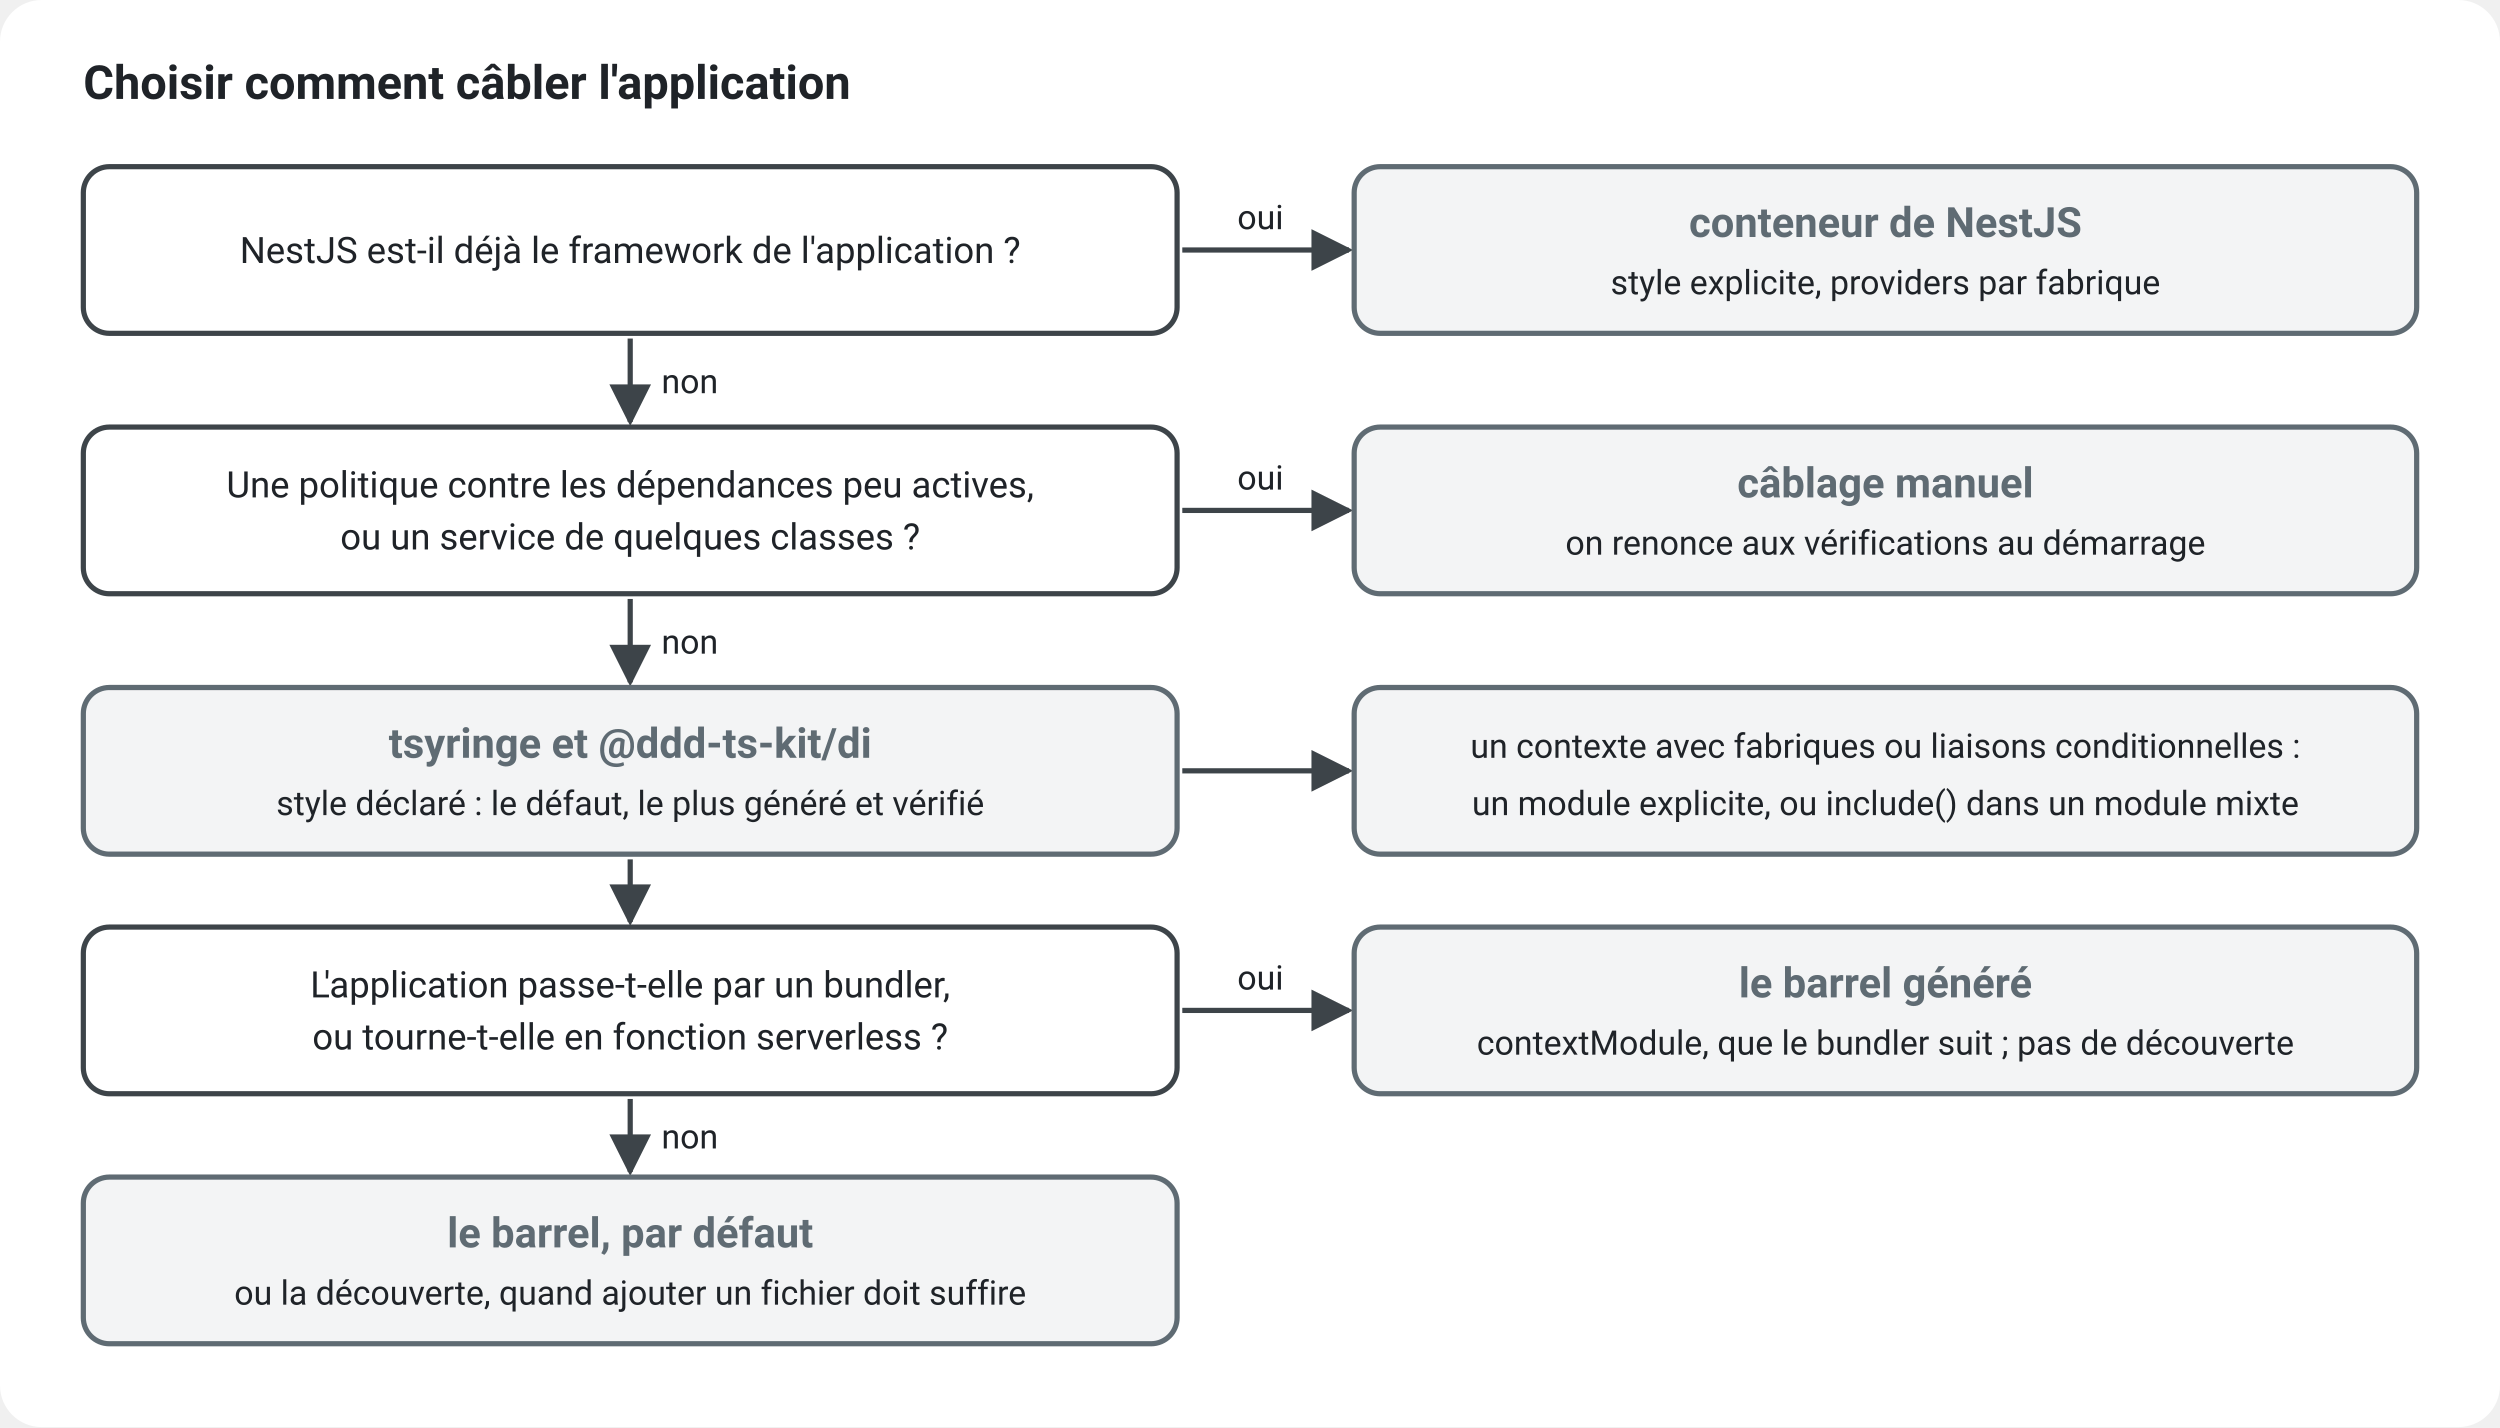
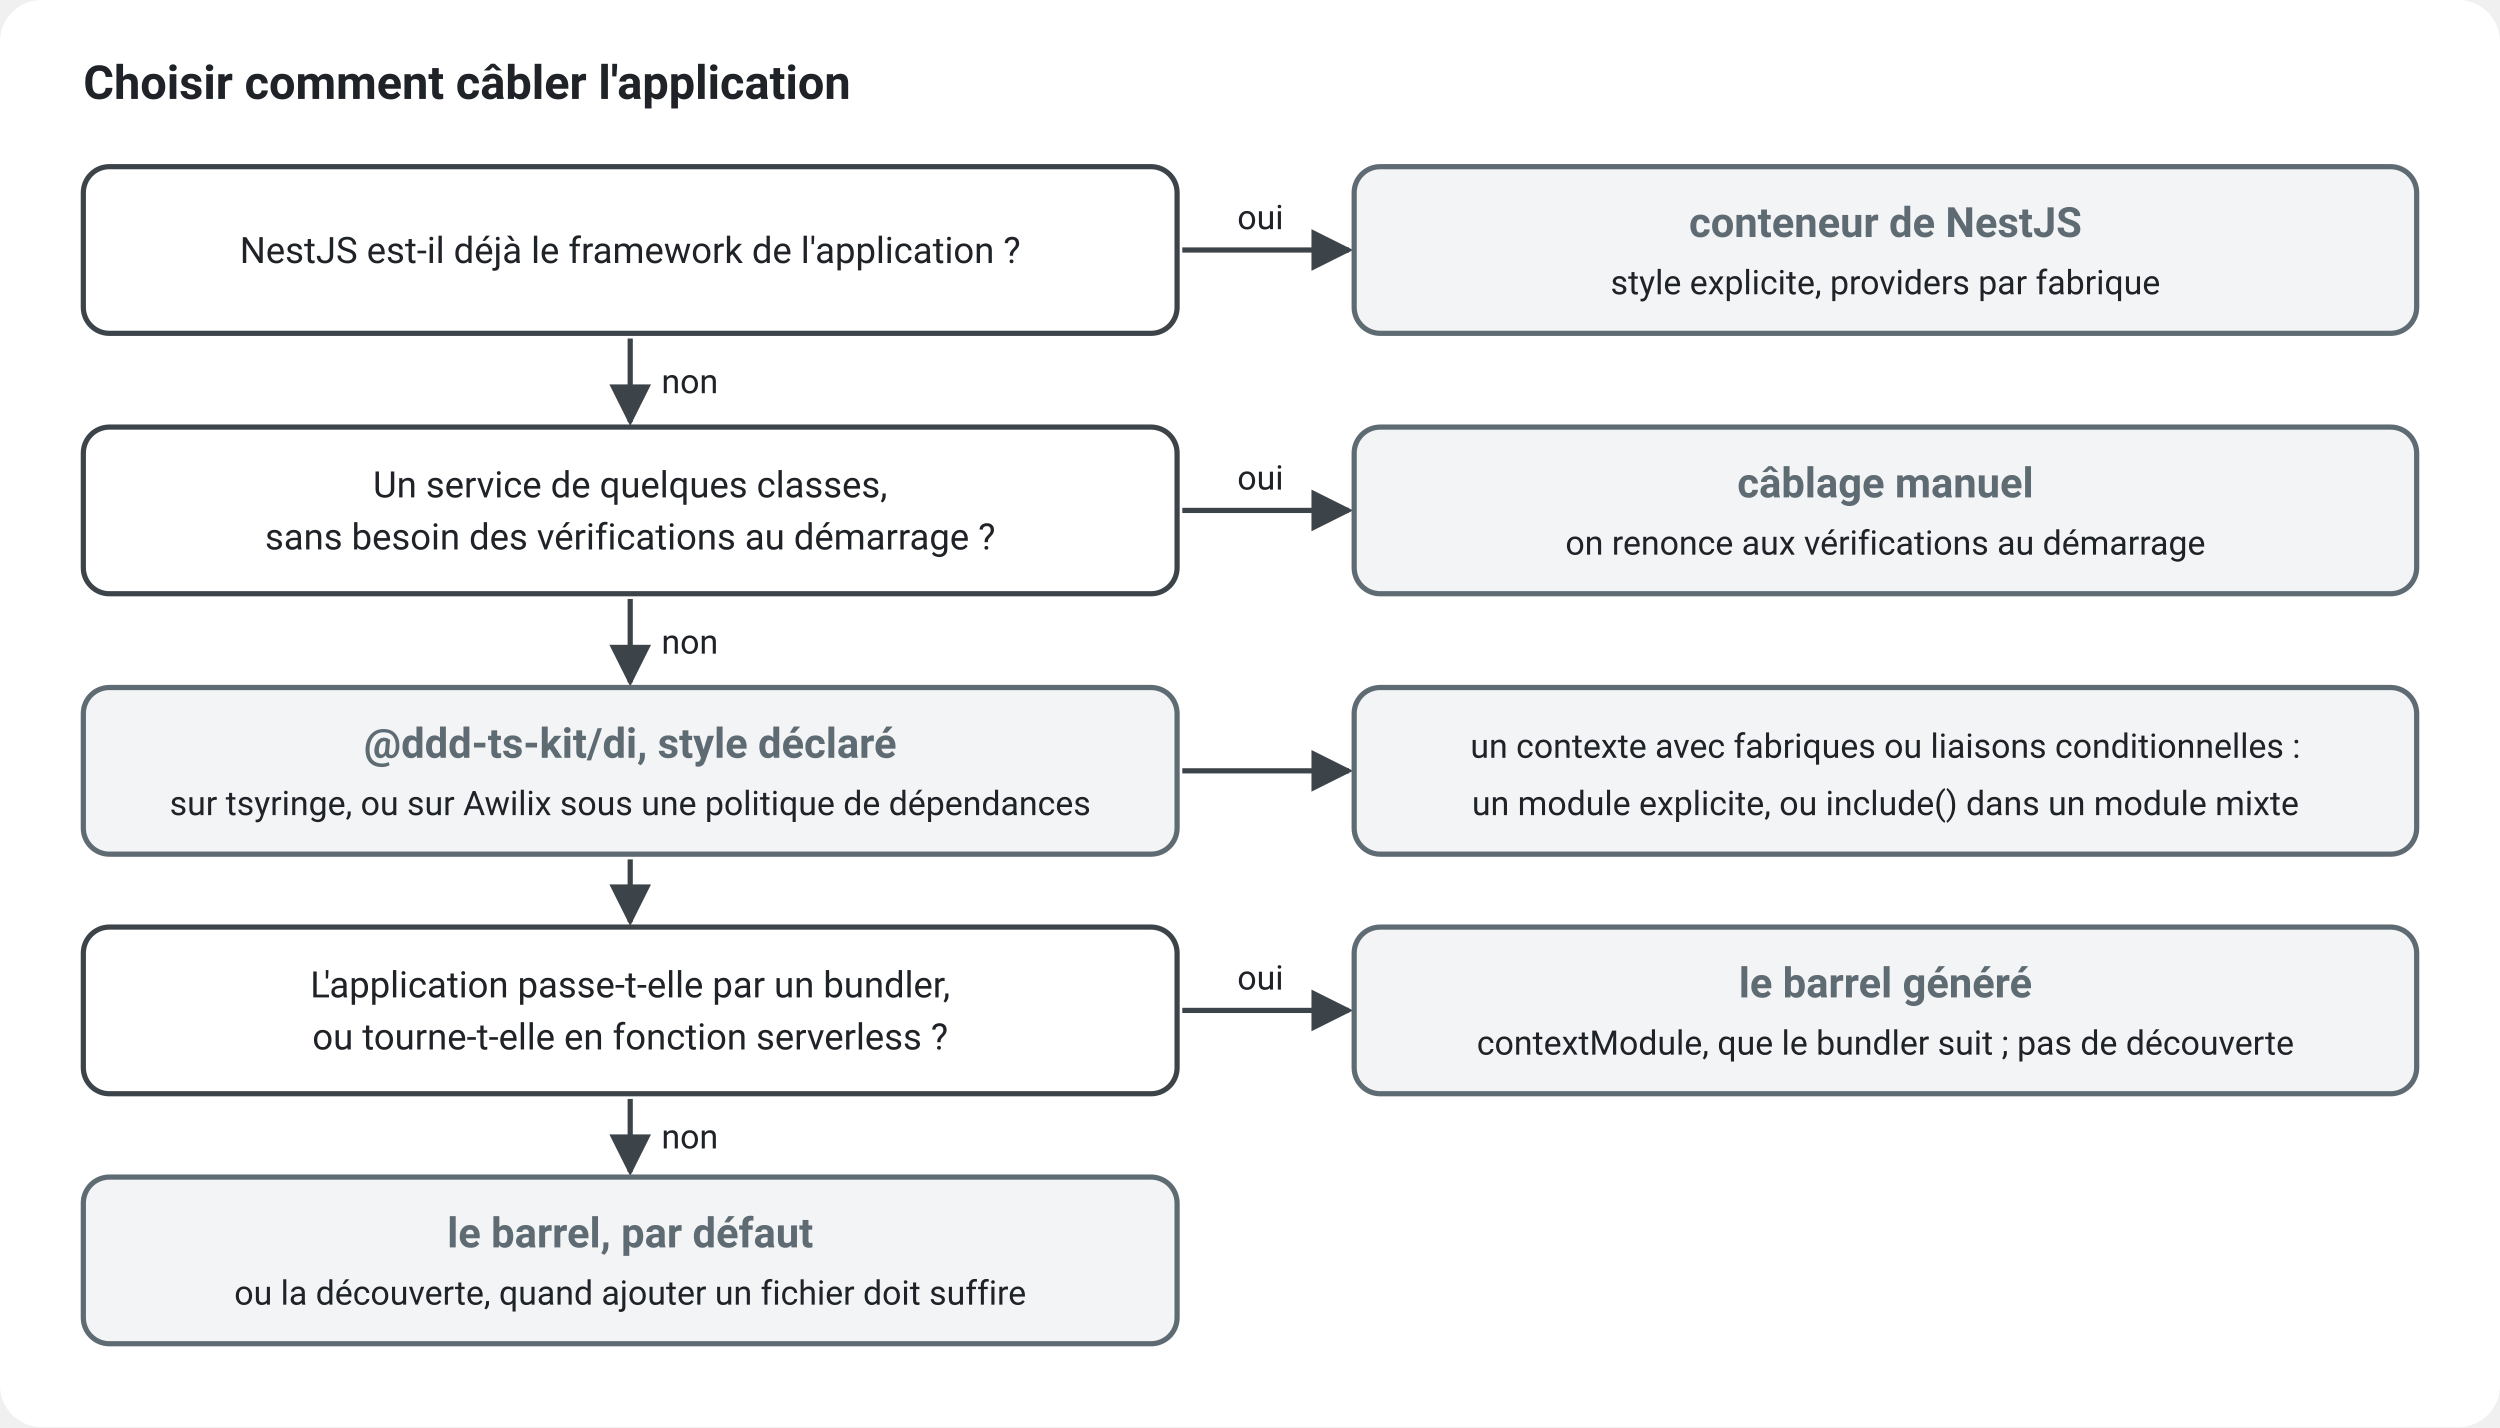
<svg xmlns="http://www.w3.org/2000/svg" viewBox="0 0 960 548" width="960" height="548" role="img" aria-labelledby="title desc" font-family="system-ui, -apple-system, 'Segoe UI', Roboto, sans-serif">
  <defs>
    <marker id="arrow" viewBox="0 0 10 10" refX="9" refY="5" markerWidth="8" markerHeight="8" orient="auto-start-reverse">
      <path d="M0,0 L10,5 L0,10 z" fill="#3d4449" />
    </marker>
  </defs>
  <rect width="960" height="548" rx="16" fill="#ffffff" />
  <text x="32" y="38" font-size="18" font-weight="600" fill="#1f2328">Choisir comment câbler l'application</text>
  <rect x="32" y="64" width="420" height="64" rx="10" fill="#ffffff" stroke="#3d4449" stroke-width="2" />
  <text x="242" y="101" font-size="14" fill="#1f2328" text-anchor="middle">NestJS est-il déjà le framework de l'application ?</text>
  <line x1="454" y1="96" x2="518" y2="96" stroke="#3d4449" stroke-width="2" marker-end="url(#arrow)" />
  <text x="484" y="88" font-size="13" fill="#1f2328" text-anchor="middle">oui</text>
  <rect x="520" y="64" width="408" height="64" rx="10" fill="#f3f4f5" stroke="#5f6b73" stroke-width="2" />
  <text x="724" y="91" font-size="16" font-weight="700" fill="#5f6b73" text-anchor="middle">conteneur de NestJS</text>
  <text x="724" y="113" font-size="13" fill="#1f2328" text-anchor="middle">style explicite, providers par fabrique</text>
  <line x1="242" y1="130" x2="242" y2="162" stroke="#3d4449" stroke-width="2" marker-end="url(#arrow)" />
  <text x="254" y="151" font-size="13" fill="#1f2328">non</text>
  <rect x="32" y="164" width="420" height="64" rx="10" fill="#ffffff" stroke="#3d4449" stroke-width="2" />
-   <text x="242" y="191" font-size="14" fill="#1f2328" text-anchor="middle">Une politique contre les dépendances peu actives,</text>
-   <text x="242" y="211" font-size="14" fill="#1f2328" text-anchor="middle">ou un service de quelques classes ?</text>
+   <text x="242" y="191" font-size="14" fill="#1f2328" text-anchor="middle">Un service de quelques classes,</text>
+   <text x="242" y="211" font-size="14" fill="#1f2328" text-anchor="middle">sans besoin des vérifications au démarrage ?</text>
  <line x1="454" y1="196" x2="518" y2="196" stroke="#3d4449" stroke-width="2" marker-end="url(#arrow)" />
  <text x="484" y="188" font-size="13" fill="#1f2328" text-anchor="middle">oui</text>
  <rect x="520" y="164" width="408" height="64" rx="10" fill="#f3f4f5" stroke="#5f6b73" stroke-width="2" />
  <text x="724" y="191" font-size="16" font-weight="700" fill="#5f6b73" text-anchor="middle">câblage manuel</text>
  <text x="724" y="213" font-size="13" fill="#1f2328" text-anchor="middle">on renonce aux vérifications au démarrage</text>
  <line x1="242" y1="230" x2="242" y2="262" stroke="#3d4449" stroke-width="2" marker-end="url(#arrow)" />
  <text x="254" y="251" font-size="13" fill="#1f2328">non</text>
  <rect x="32" y="264" width="420" height="64" rx="10" fill="#f3f4f5" stroke="#5f6b73" stroke-width="2" />
-   <text x="242" y="291" font-size="16" font-weight="700" fill="#5f6b73" text-anchor="middle">tsyringe et @ddd-ts-kit/di</text>
-   <text x="242" y="313" font-size="13" fill="#1f2328" text-anchor="middle">style déclaré : le défaut, le plus généré et vérifié</text>
+   <text x="242" y="291" font-size="16" font-weight="700" fill="#5f6b73" text-anchor="middle">@ddd-ts-kit/di, style déclaré</text>
+   <text x="242" y="313" font-size="13" fill="#1f2328" text-anchor="middle">sur tsyringe, ou sur Awilix sous une politique de dépendances</text>
  <line x1="454" y1="296" x2="518" y2="296" stroke="#3d4449" stroke-width="2" marker-end="url(#arrow)" />
  <rect x="520" y="264" width="408" height="64" rx="10" fill="#f3f4f5" stroke="#5f6b73" stroke-width="2" />
  <text x="724" y="291" font-size="13" fill="#1f2328" text-anchor="middle">un contexte avec fabriques ou liaisons conditionnelles :</text>
  <text x="724" y="313" font-size="13" fill="#1f2328" text-anchor="middle">un module explicite, ou include() dans un module mixte</text>
  <line x1="242" y1="330" x2="242" y2="354" stroke="#3d4449" stroke-width="2" marker-end="url(#arrow)" />
  <rect x="32" y="356" width="420" height="64" rx="10" fill="#ffffff" stroke="#3d4449" stroke-width="2" />
  <text x="242" y="383" font-size="14" fill="#1f2328" text-anchor="middle">L'application passe-t-elle par un bundler,</text>
  <text x="242" y="403" font-size="14" fill="#1f2328" text-anchor="middle">ou tourne-t-elle en fonction serverless ?</text>
  <line x1="454" y1="388" x2="518" y2="388" stroke="#3d4449" stroke-width="2" marker-end="url(#arrow)" />
  <text x="484" y="380" font-size="13" fill="#1f2328" text-anchor="middle">oui</text>
  <rect x="520" y="356" width="408" height="64" rx="10" fill="#f3f4f5" stroke="#5f6b73" stroke-width="2" />
  <text x="724" y="383" font-size="16" font-weight="700" fill="#5f6b73" text-anchor="middle">le barrel généré</text>
  <text x="724" y="405" font-size="13" fill="#1f2328" text-anchor="middle">contextModule, que le bundler suit ; pas de découverte</text>
  <line x1="242" y1="422" x2="242" y2="450" stroke="#3d4449" stroke-width="2" marker-end="url(#arrow)" />
  <text x="254" y="441" font-size="13" fill="#1f2328">non</text>
  <rect x="32" y="452" width="420" height="64" rx="10" fill="#f3f4f5" stroke="#5f6b73" stroke-width="2" />
  <text x="242" y="479" font-size="16" font-weight="700" fill="#5f6b73" text-anchor="middle">le barrel, par défaut</text>
  <text x="242" y="501" font-size="13" fill="#1f2328" text-anchor="middle">ou la découverte, quand ajouter un fichier doit suffire</text>
</svg>
